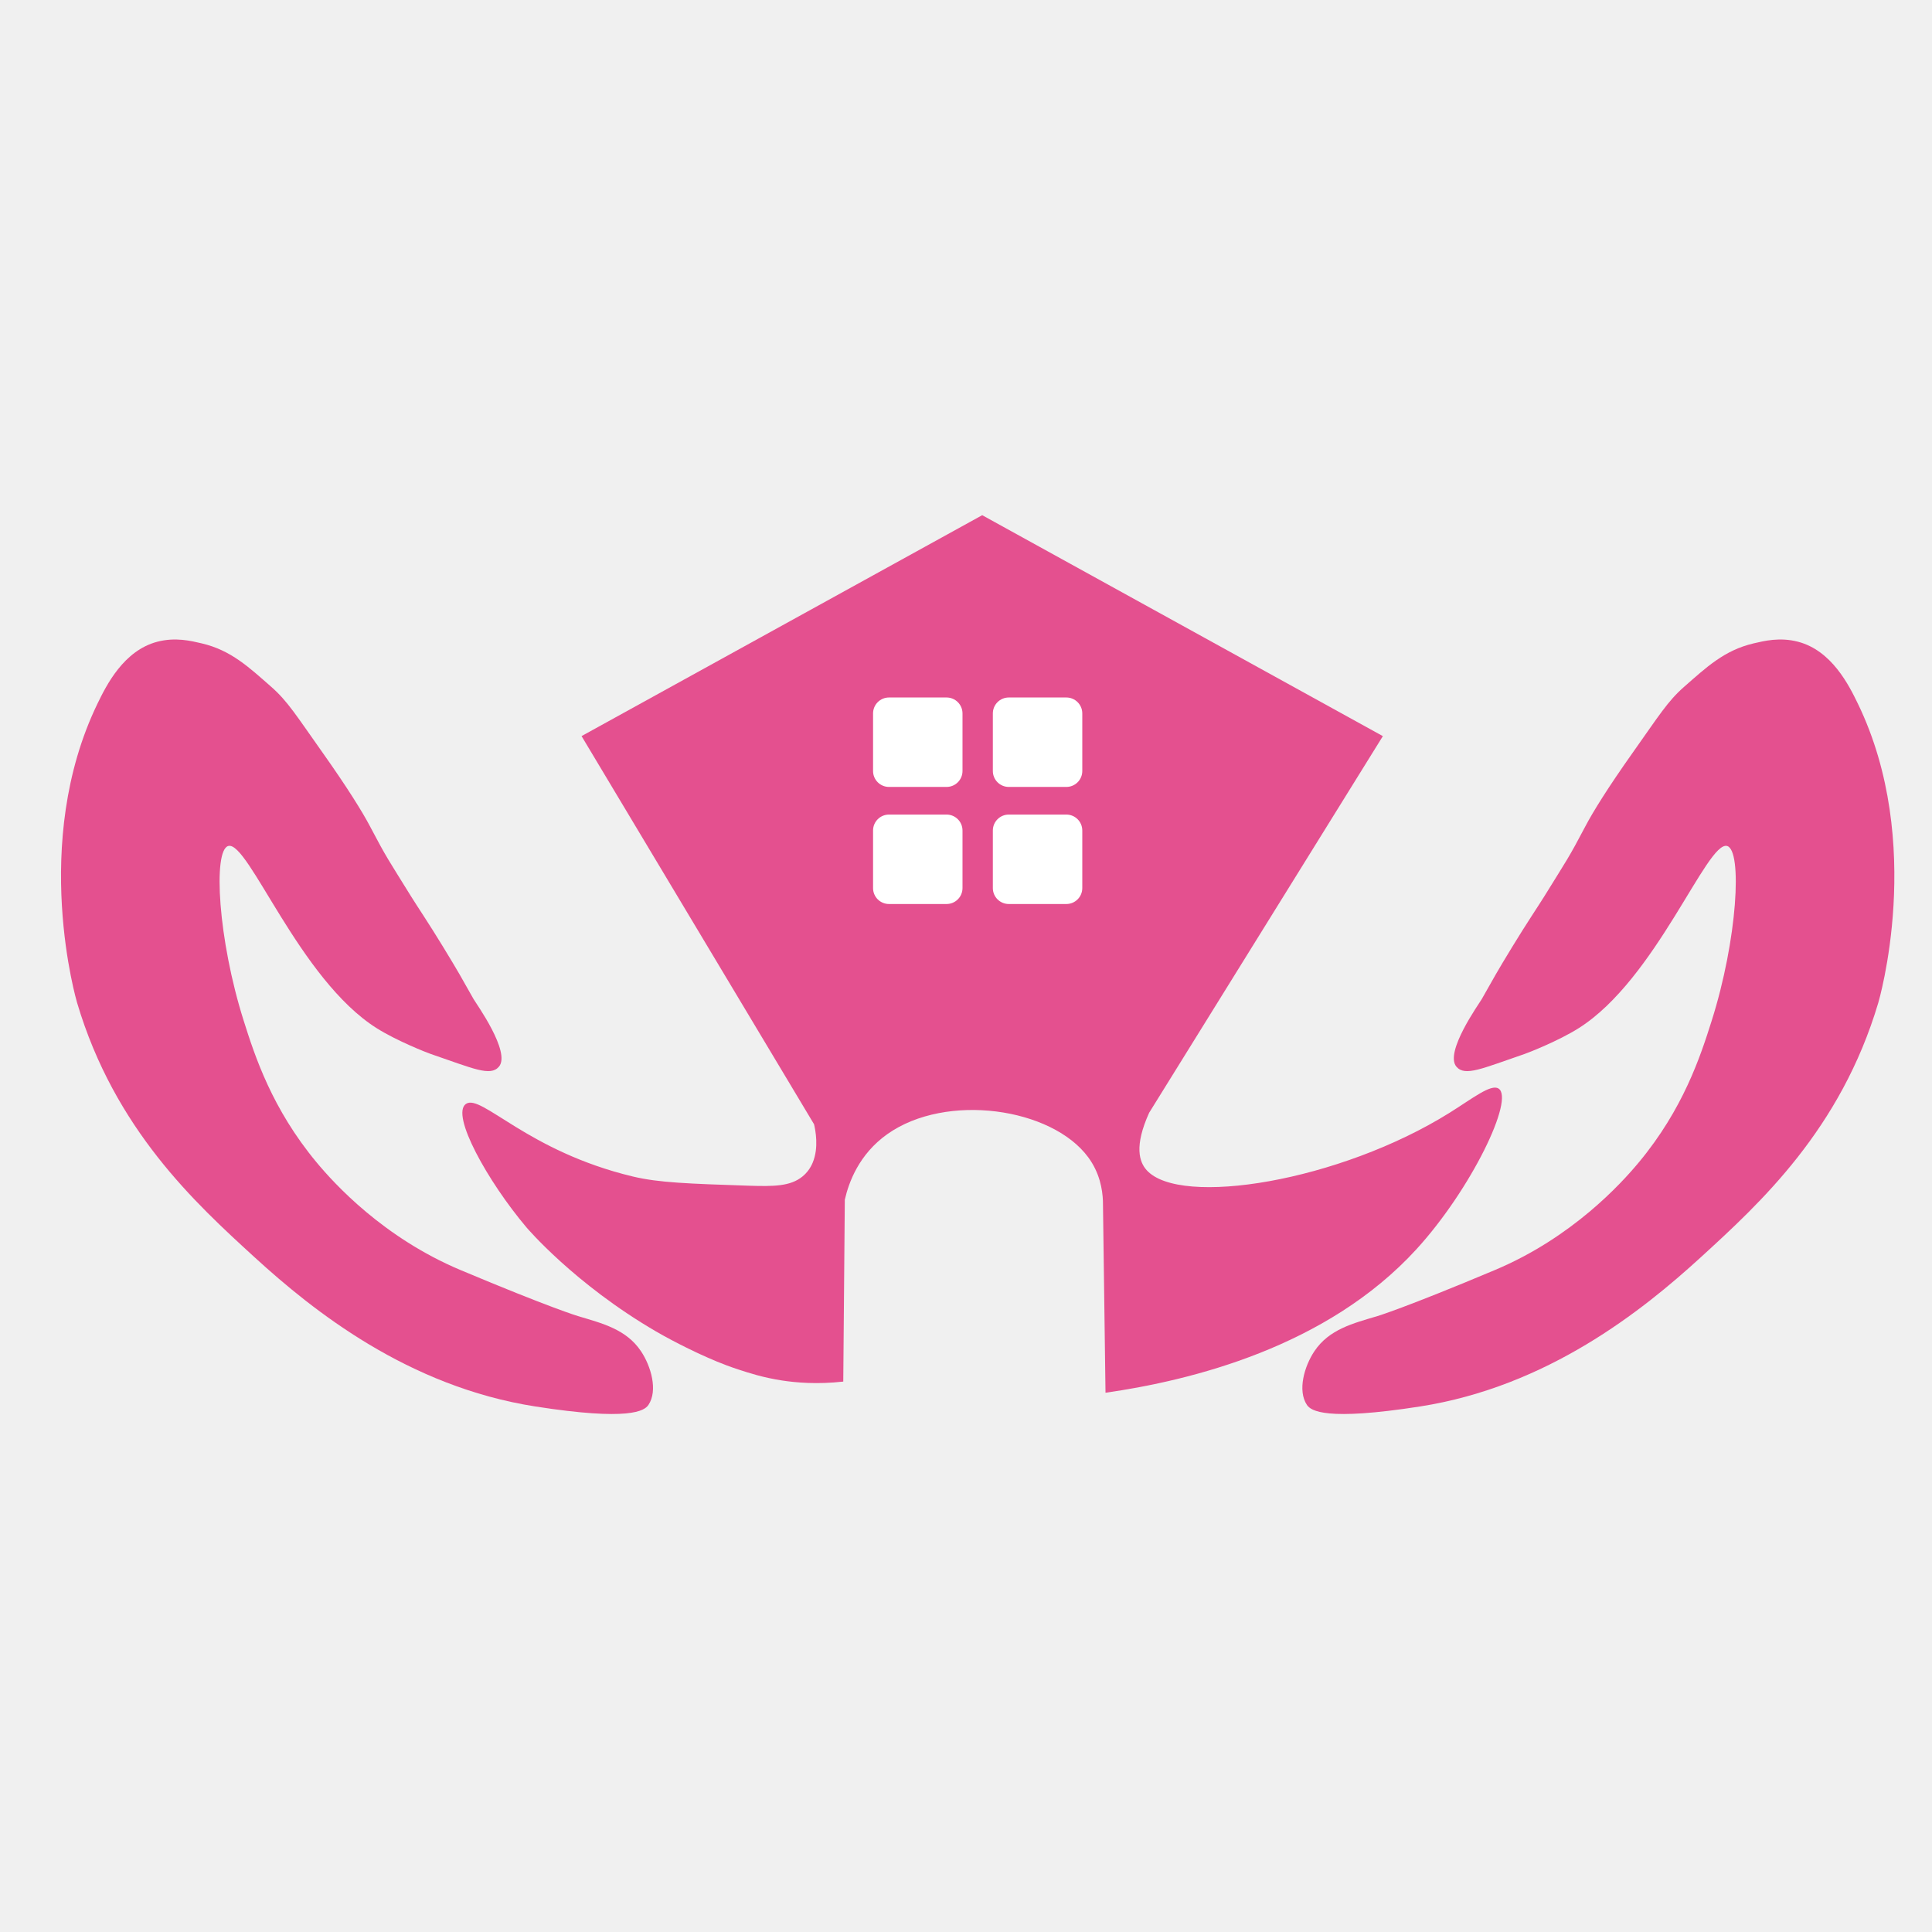
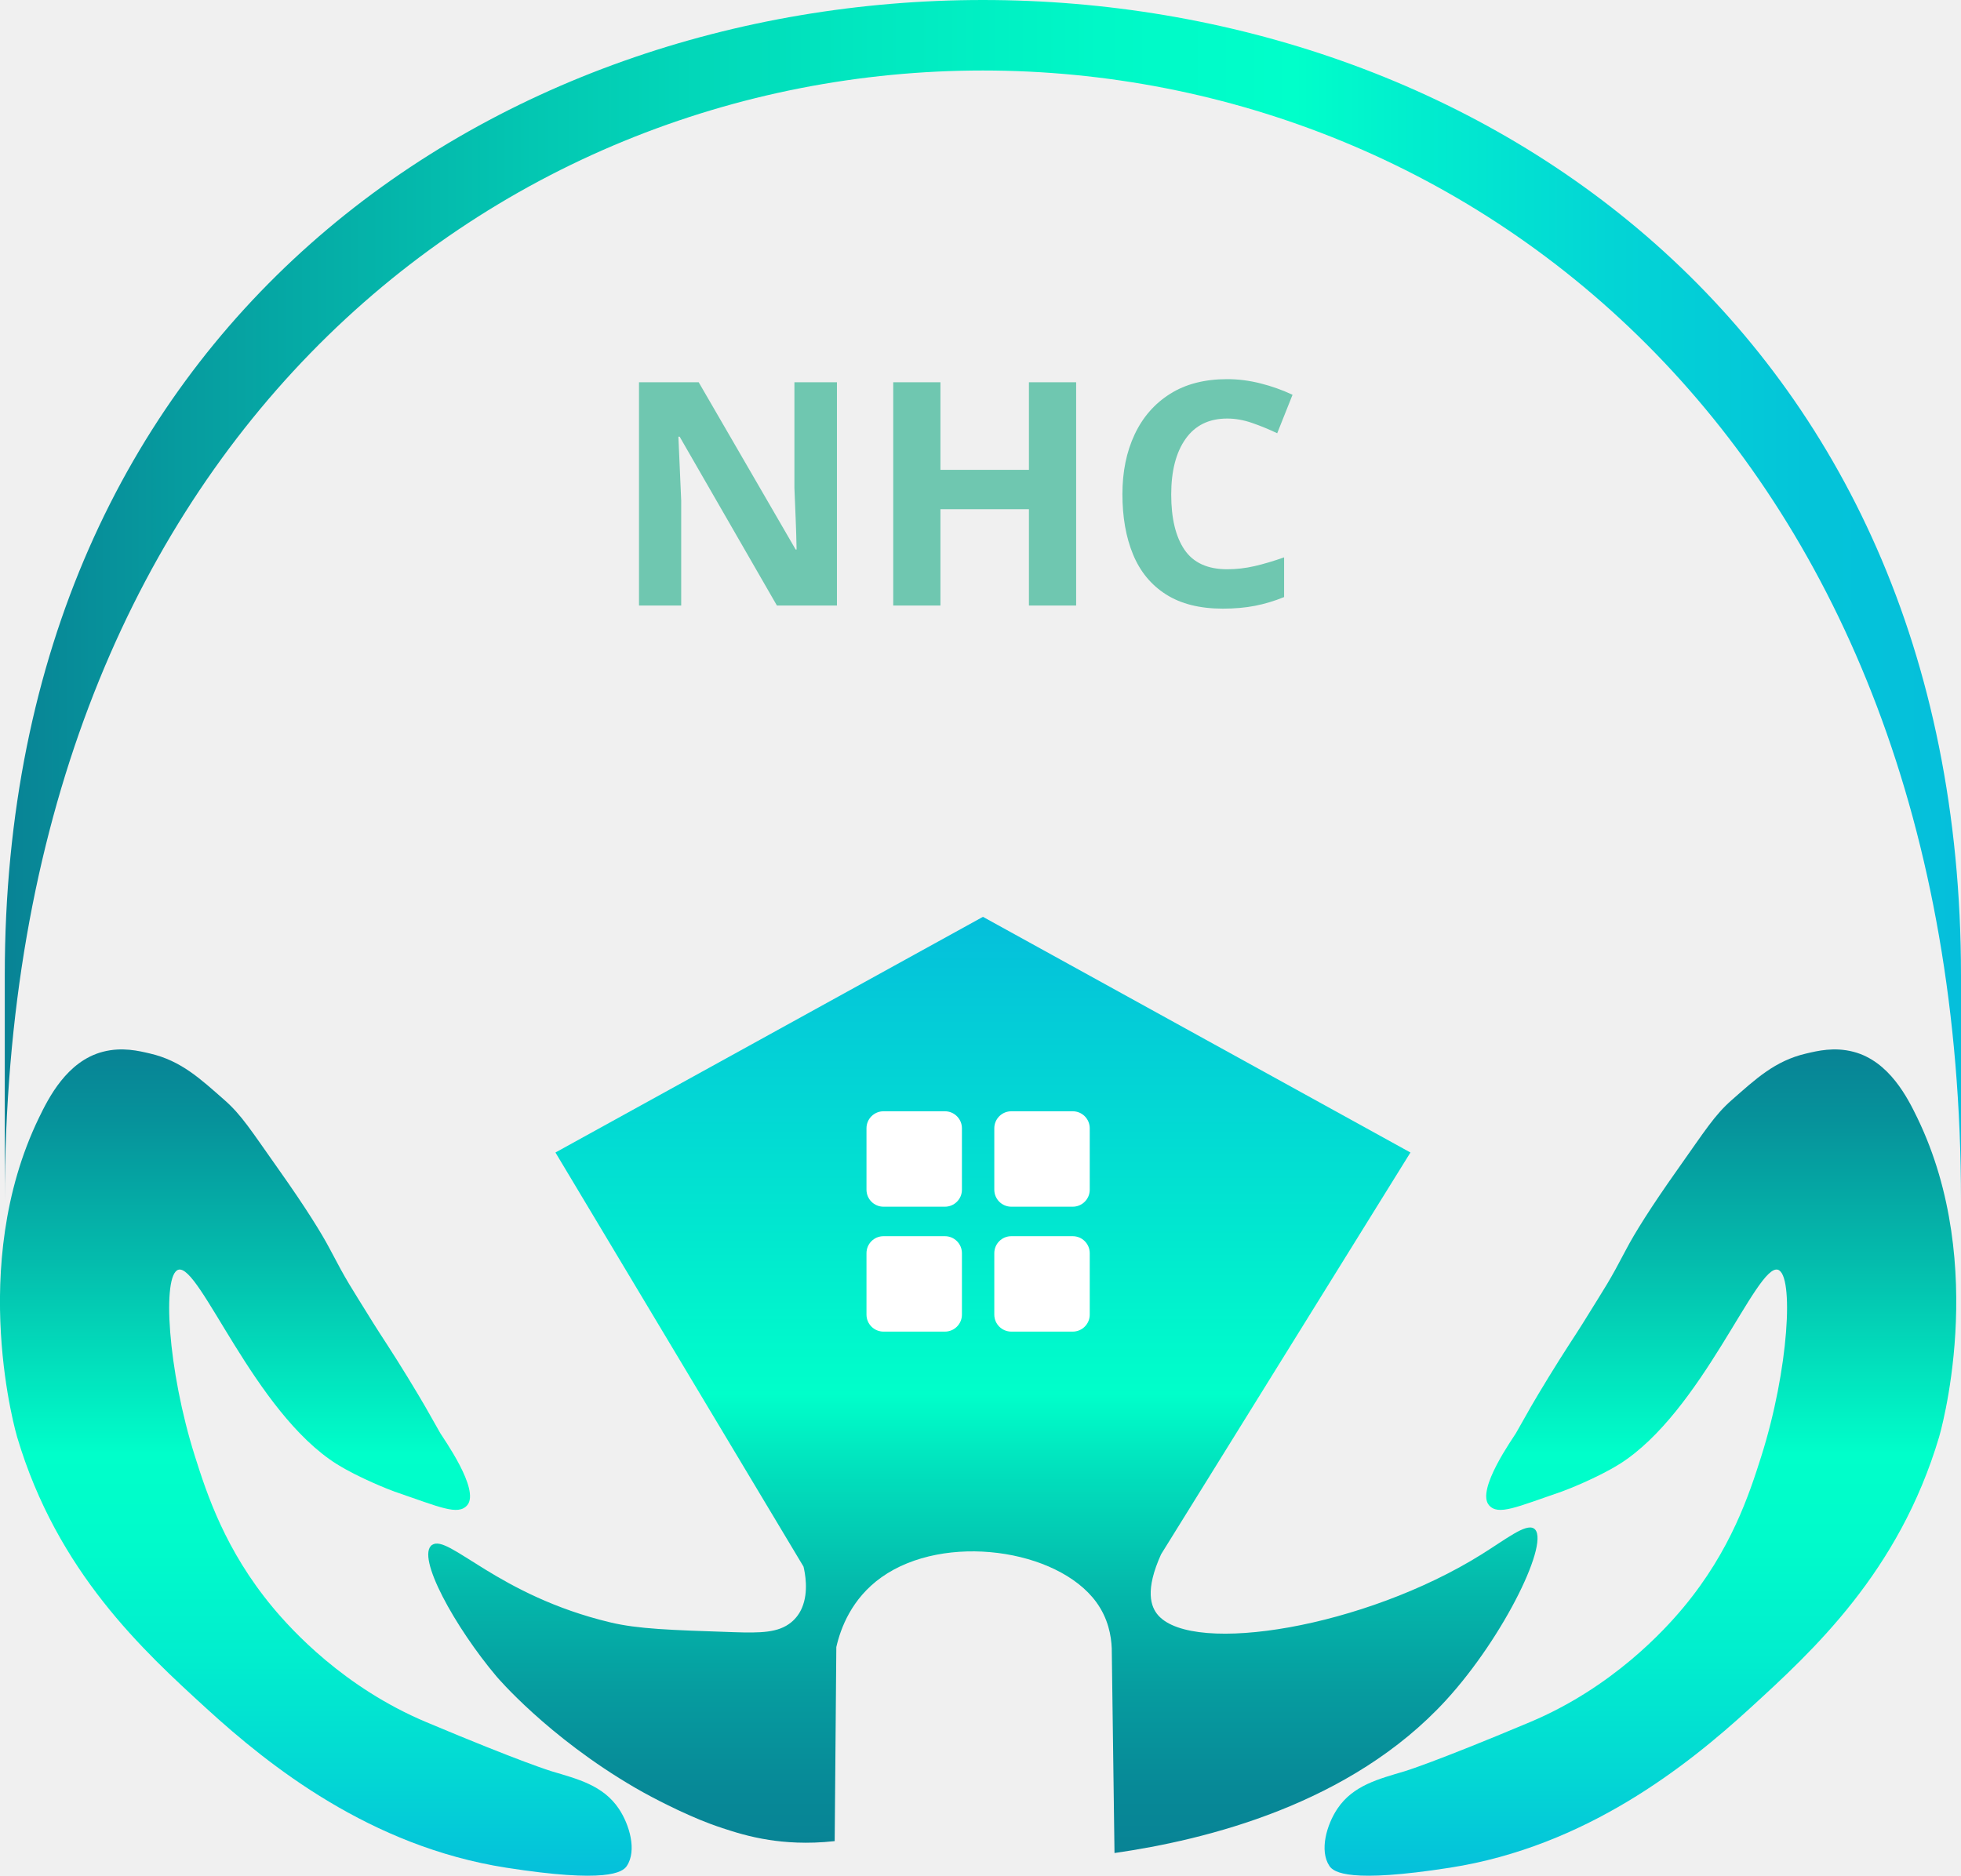
- <svg xmlns="http://www.w3.org/2000/svg" width="95" height="95" viewBox="0 0 95 95" fill="none">
-   <path d="M77.624 50.559C76.624 51.189 75.152 51.763 74.969 51.825C72.87 52.544 72.041 52.941 71.618 52.455C71.005 51.75 72.748 49.329 72.859 49.131C73.501 47.998 73.568 47.857 74.369 46.544C75.05 45.426 75.642 44.549 75.933 44.08C77.067 42.247 77.124 42.213 77.966 40.612C78.321 39.936 79.049 38.753 80.308 36.976C81.575 35.188 82.006 34.477 82.812 33.771C83.894 32.823 84.786 31.971 86.233 31.635C86.743 31.516 87.517 31.322 88.411 31.555C90.07 31.988 90.919 33.702 91.35 34.59C94.689 41.472 92.358 49.311 92.358 49.311C90.507 55.537 86.541 59.163 83.624 61.829C80.745 64.461 76.083 68.183 69.818 69.16C65.201 69.88 64.462 69.376 64.265 69.084C63.789 68.374 64.141 67.174 64.63 66.444C65.356 65.357 66.544 65.07 67.729 64.715C67.729 64.715 69.081 64.311 73.511 62.448C77.304 60.852 79.711 58.205 80.581 57.159C82.773 54.524 83.614 51.94 84.164 50.2C85.433 46.196 85.683 41.811 84.926 41.599C83.939 41.323 81.441 48.156 77.624 50.559Z" fill="#E4508F" />
-   <path d="M22.913 54.28C22.145 54.804 23.99 58.106 25.881 60.345C25.881 60.345 28.228 63.124 32.262 65.472C33.307 66.079 34.406 66.579 34.406 66.579C34.935 66.82 35.505 67.077 36.3 67.338C36.822 67.51 37.53 67.739 38.447 67.88C39.141 67.987 40.182 68.079 41.465 67.935C41.491 64.954 41.516 61.972 41.541 58.991C41.736 58.136 42.238 56.755 43.631 55.768C46.526 53.716 51.718 54.468 53.512 56.908C54.074 57.673 54.21 58.479 54.233 59.051C54.276 62.195 54.318 65.339 54.36 68.484C58.577 67.878 65.237 66.244 69.64 61.437C72.344 58.484 74.493 54.012 73.681 53.523C73.303 53.295 72.411 54.01 71.281 54.716C65.868 58.097 58.019 59.368 56.38 57.535C56.024 57.137 55.758 56.368 56.506 54.716L67.998 36.197L48.297 25.333L28.596 36.195C32.407 42.557 36.218 48.919 40.028 55.281C40.092 55.552 40.275 56.426 39.96 57.173C39.856 57.422 39.696 57.657 39.457 57.852C38.866 58.332 38.06 58.344 36.807 58.303C33.867 58.205 32.397 58.156 31.123 57.852C25.928 56.611 23.667 53.767 22.913 54.28Z" fill="#E4508F" />
-   <path d="M18.524 50.559C19.524 51.189 20.996 51.763 21.179 51.825C23.278 52.544 24.107 52.941 24.53 52.455C25.143 51.75 23.401 49.329 23.289 49.131C22.648 47.998 22.58 47.857 21.779 46.544C21.098 45.426 20.506 44.549 20.215 44.08C19.081 42.247 19.024 42.213 18.183 40.612C17.827 39.936 17.099 38.753 15.84 36.976C14.573 35.188 14.142 34.477 13.336 33.771C12.254 32.823 11.362 31.971 9.915 31.635C9.405 31.516 8.631 31.322 7.737 31.555C6.078 31.988 5.229 33.702 4.798 34.59C1.461 41.471 3.792 49.311 3.792 49.311C5.643 55.537 9.609 59.163 12.526 61.829C15.405 64.461 20.067 68.183 26.332 69.16C30.949 69.88 31.687 69.376 31.884 69.084C32.361 68.374 32.009 67.174 31.52 66.444C30.794 65.357 29.605 65.07 28.421 64.715C28.421 64.715 27.069 64.311 22.639 62.448C18.846 60.852 16.439 58.205 15.569 57.159C13.377 54.524 12.536 51.94 11.986 50.2C10.717 46.196 10.466 41.811 11.224 41.599C12.209 41.323 14.707 48.156 18.524 50.559Z" fill="#E4508F" />
-   <path d="M46.544 38.695H43.714C43.281 38.695 42.93 38.344 42.93 37.911V35.081C42.93 34.648 43.281 34.297 43.714 34.297H46.544C46.977 34.297 47.328 34.648 47.328 35.081V37.911C47.328 38.344 46.977 38.695 46.544 38.695Z" fill="white" />
-   <path d="M52.434 38.695H49.604C49.171 38.695 48.82 38.344 48.82 37.911V35.081C48.82 34.648 49.171 34.297 49.604 34.297H52.434C52.867 34.297 53.218 34.648 53.218 35.081V37.911C53.218 38.344 52.867 38.695 52.434 38.695Z" fill="white" />
-   <path d="M46.544 44.452H43.714C43.281 44.452 42.93 44.101 42.93 43.668V40.838C42.93 40.405 43.281 40.054 43.714 40.054H46.544C46.977 40.054 47.328 40.405 47.328 40.838V43.668C47.328 44.101 46.977 44.452 46.544 44.452Z" fill="white" />
-   <path d="M52.434 44.452H49.604C49.171 44.452 48.82 44.101 48.82 43.668V40.838C48.82 40.405 49.171 40.054 49.604 40.054H52.434C52.867 40.054 53.218 40.405 53.218 40.838V43.668C53.218 44.101 52.867 44.452 52.434 44.452Z" fill="white" />
+ <svg xmlns="http://www.w3.org/2000/svg" xmlns:xlink="http://www.w3.org/1999/xlink" id="Layer_1" data-name="Layer 1" viewBox="0 0 1027.34 982.8">
+   <defs>
+     <style>
+       .cls-1 {
+         fill: url(#linear-gradient);
+       }
+ 
+       .cls-1, .cls-2, .cls-3, .cls-4, .cls-5 {
+         stroke-width: 0px;
+       }
+ 
+       .cls-2 {
+         fill: #fff;
+       }
+ 
+       .cls-3 {
+         fill: url(#linear-gradient-2);
+       }
+ 
+       .cls-4 {
+         fill: url(#linear-gradient-3);
+       }
+ 
+       .cls-5 {
+         fill: url(#linear-gradient-4);
+       }
+ 
+       .cls-6 {
+         fill: #6fc7b0;
+         font-family: MontserratRoman-Bold, Montserrat;
+         font-size: 163.82px;
+         font-variation-settings: 'wght' 700;
+         font-weight: 700;
+       }
+     </style>
+     <linearGradient id="linear-gradient" x1="2.5" y1="314.66" x2="1027.34" y2="314.66" gradientUnits="userSpaceOnUse">
+       <stop offset="0" stop-color="#088395" />
+       <stop offset=".1" stop-color="#069ea0" />
+       <stop offset=".27" stop-color="#03c7b2" />
+       <stop offset=".43" stop-color="#01e6bf" />
+       <stop offset=".56" stop-color="#00f8c7" />
+       <stop offset=".66" stop-color="#00ffca" />
+       <stop offset=".71" stop-color="#01f0cd" />
+       <stop offset=".82" stop-color="#03d5d5" />
+       <stop offset=".92" stop-color="#04c4d9" />
+       <stop offset="1" stop-color="#05bfdb" />
+     </linearGradient>
+     <linearGradient id="linear-gradient-2" x1="859.37" y1="982.8" x2="859.37" y2="549.85" gradientUnits="userSpaceOnUse">
+       <stop offset="0" stop-color="#05bfdb" />
+       <stop offset=".12" stop-color="#03d7d4" />
+       <stop offset=".26" stop-color="#01edce" />
+       <stop offset=".39" stop-color="#00facb" />
+       <stop offset=".51" stop-color="#00ffca" />
+       <stop offset=".74" stop-color="#04bdad" />
+       <stop offset=".91" stop-color="#06939b" />
+       <stop offset="1" stop-color="#088395" />
+     </linearGradient>
+     <linearGradient id="linear-gradient-3" x1="514.92" y1="970.9" x2="514.92" y2="480.37" gradientUnits="userSpaceOnUse">
+       <stop offset="0" stop-color="#088395" />
+       <stop offset=".07" stop-color="#078997" />
+       <stop offset=".17" stop-color="#069b9f" />
+       <stop offset=".28" stop-color="#04b8ab" />
+       <stop offset=".41" stop-color="#01e1bd" />
+       <stop offset=".49" stop-color="#00ffca" />
+       <stop offset=".65" stop-color="#01e9cf" />
+       <stop offset="1" stop-color="#05bfdb" />
+     </linearGradient>
+     <linearGradient id="linear-gradient-4" x1="165.47" x2="165.47" xlink:href="#linear-gradient-2" />
+   </defs>
+   <path class="cls-1" d="M1027.34,629.32C1027.34-160.52,2.5-160.52,2.5,629.32v-118.23c0-681.45,1024.84-681.45,1024.84,0v118.23Z" />
+   <path class="cls-3" d="M848.36,767.15c-11.37,7.16-28.11,13.68-30.19,14.39-23.86,8.17-33.28,12.69-38.09,7.16-6.97-8.01,12.84-35.54,14.11-37.79,7.29-12.88,8.06-14.48,17.16-29.41,7.75-12.71,14.48-22.68,17.78-28.01,12.89-20.84,13.54-21.22,23.11-39.43,4.04-7.68,12.32-21.13,26.63-41.33,14.4-20.33,19.3-28.41,28.47-36.44,12.3-10.77,22.44-20.46,38.89-24.28,5.8-1.35,14.6-3.56,24.76-.91,18.86,4.92,28.51,24.41,33.41,34.5,37.96,78.24,11.46,167.36,11.46,167.36-21.05,70.78-66.13,112-99.29,142.31-32.73,29.92-85.73,72.23-156.96,83.34-52.49,8.19-60.88,2.46-63.12-.87-5.42-8.07-1.42-21.71,4.14-30.01,8.26-12.35,21.77-15.62,35.24-19.65,0,0,15.36-4.59,65.73-25.78,43.12-18.14,70.48-48.23,80.37-60.12,24.92-29.96,34.48-59.34,40.74-79.12,14.42-45.51,17.27-95.37,8.66-97.77-11.19-3.13-39.6,74.55-82.99,101.87Z" />
+   <path class="cls-4" d="M226.38,809.45c-8.73,5.95,12.24,43.49,33.74,68.95,0,0,26.68,31.59,72.54,58.28,11.88,6.91,24.37,12.59,24.37,12.59,6.02,2.74,12.5,5.66,21.53,8.63,5.93,1.95,13.98,4.55,24.41,6.16,7.89,1.22,19.72,2.26,34.31.62.29-33.89.58-67.79.86-101.68,2.21-9.71,7.92-25.42,23.76-36.64,32.91-23.32,91.94-14.77,112.33,12.97,6.39,8.69,7.94,17.85,8.2,24.36.48,35.74.96,71.48,1.44,107.23,47.94-6.88,123.66-25.46,173.71-80.11,30.74-33.57,55.17-84.41,45.94-89.97-4.3-2.59-14.44,5.54-27.28,13.56-61.54,38.44-150.77,52.89-169.41,32.05-4.04-4.52-7.06-13.27,1.44-32.05l130.64-210.53-223.96-123.48-223.96,123.48c43.32,72.33,86.64,144.65,129.96,216.98.73,3.08,2.81,13.02-.77,21.51-1.19,2.83-3.01,5.5-5.72,7.71-6.72,5.46-15.88,5.6-30.13,5.13-33.42-1.11-50.13-1.67-64.62-5.13-59.04-14.09-84.76-46.44-93.32-40.6Z" />
+   <path class="cls-5" d="M176.48,767.15c11.37,7.16,28.11,13.68,30.19,14.39,23.86,8.17,33.28,12.69,38.09,7.16,6.97-8.01-12.84-35.54-14.11-37.79-7.29-12.88-8.06-14.48-17.16-29.41-7.75-12.71-14.48-22.68-17.78-28.01-12.89-20.84-13.54-21.22-23.11-39.43-4.04-7.68-12.32-21.13-26.63-41.33-14.4-20.33-19.3-28.41-28.47-36.44-12.3-10.77-22.44-20.46-38.89-24.28-5.8-1.35-14.6-3.56-24.76-.91-18.86,4.92-28.51,24.41-33.41,34.5-37.96,78.24-11.46,167.36-11.46,167.36,21.05,70.78,66.13,112,99.29,142.31,32.73,29.92,85.73,72.23,156.96,83.34,52.49,8.19,60.88,2.46,63.12-.87,5.42-8.07,1.42-21.71-4.14-30.01-8.26-12.35-21.77-15.62-35.24-19.65,0,0-15.36-4.59-65.73-25.78-43.12-18.14-70.48-48.23-80.37-60.12-24.92-29.96-34.48-59.34-40.74-79.12-14.42-45.51-17.27-95.37-8.66-97.77,11.19-3.13,39.6,74.55,82.99,101.87Z" />
+   <text class="cls-6" transform="translate(320.01 317.27)">
+     <tspan x="0" y="0">NHC</tspan>
+   </text>
+   <rect class="cls-2" x="453.94" y="582.27" width="50" height="50" rx="8.91" ry="8.91" />
+   <rect class="cls-2" x="520.9" y="582.27" width="50" height="50" rx="8.91" ry="8.91" />
+   <rect class="cls-2" x="453.94" y="647.72" width="50" height="50" rx="8.91" ry="8.91" />
+   <rect class="cls-2" x="520.9" y="647.72" width="50" height="50" rx="8.91" ry="8.91" />
</svg>
